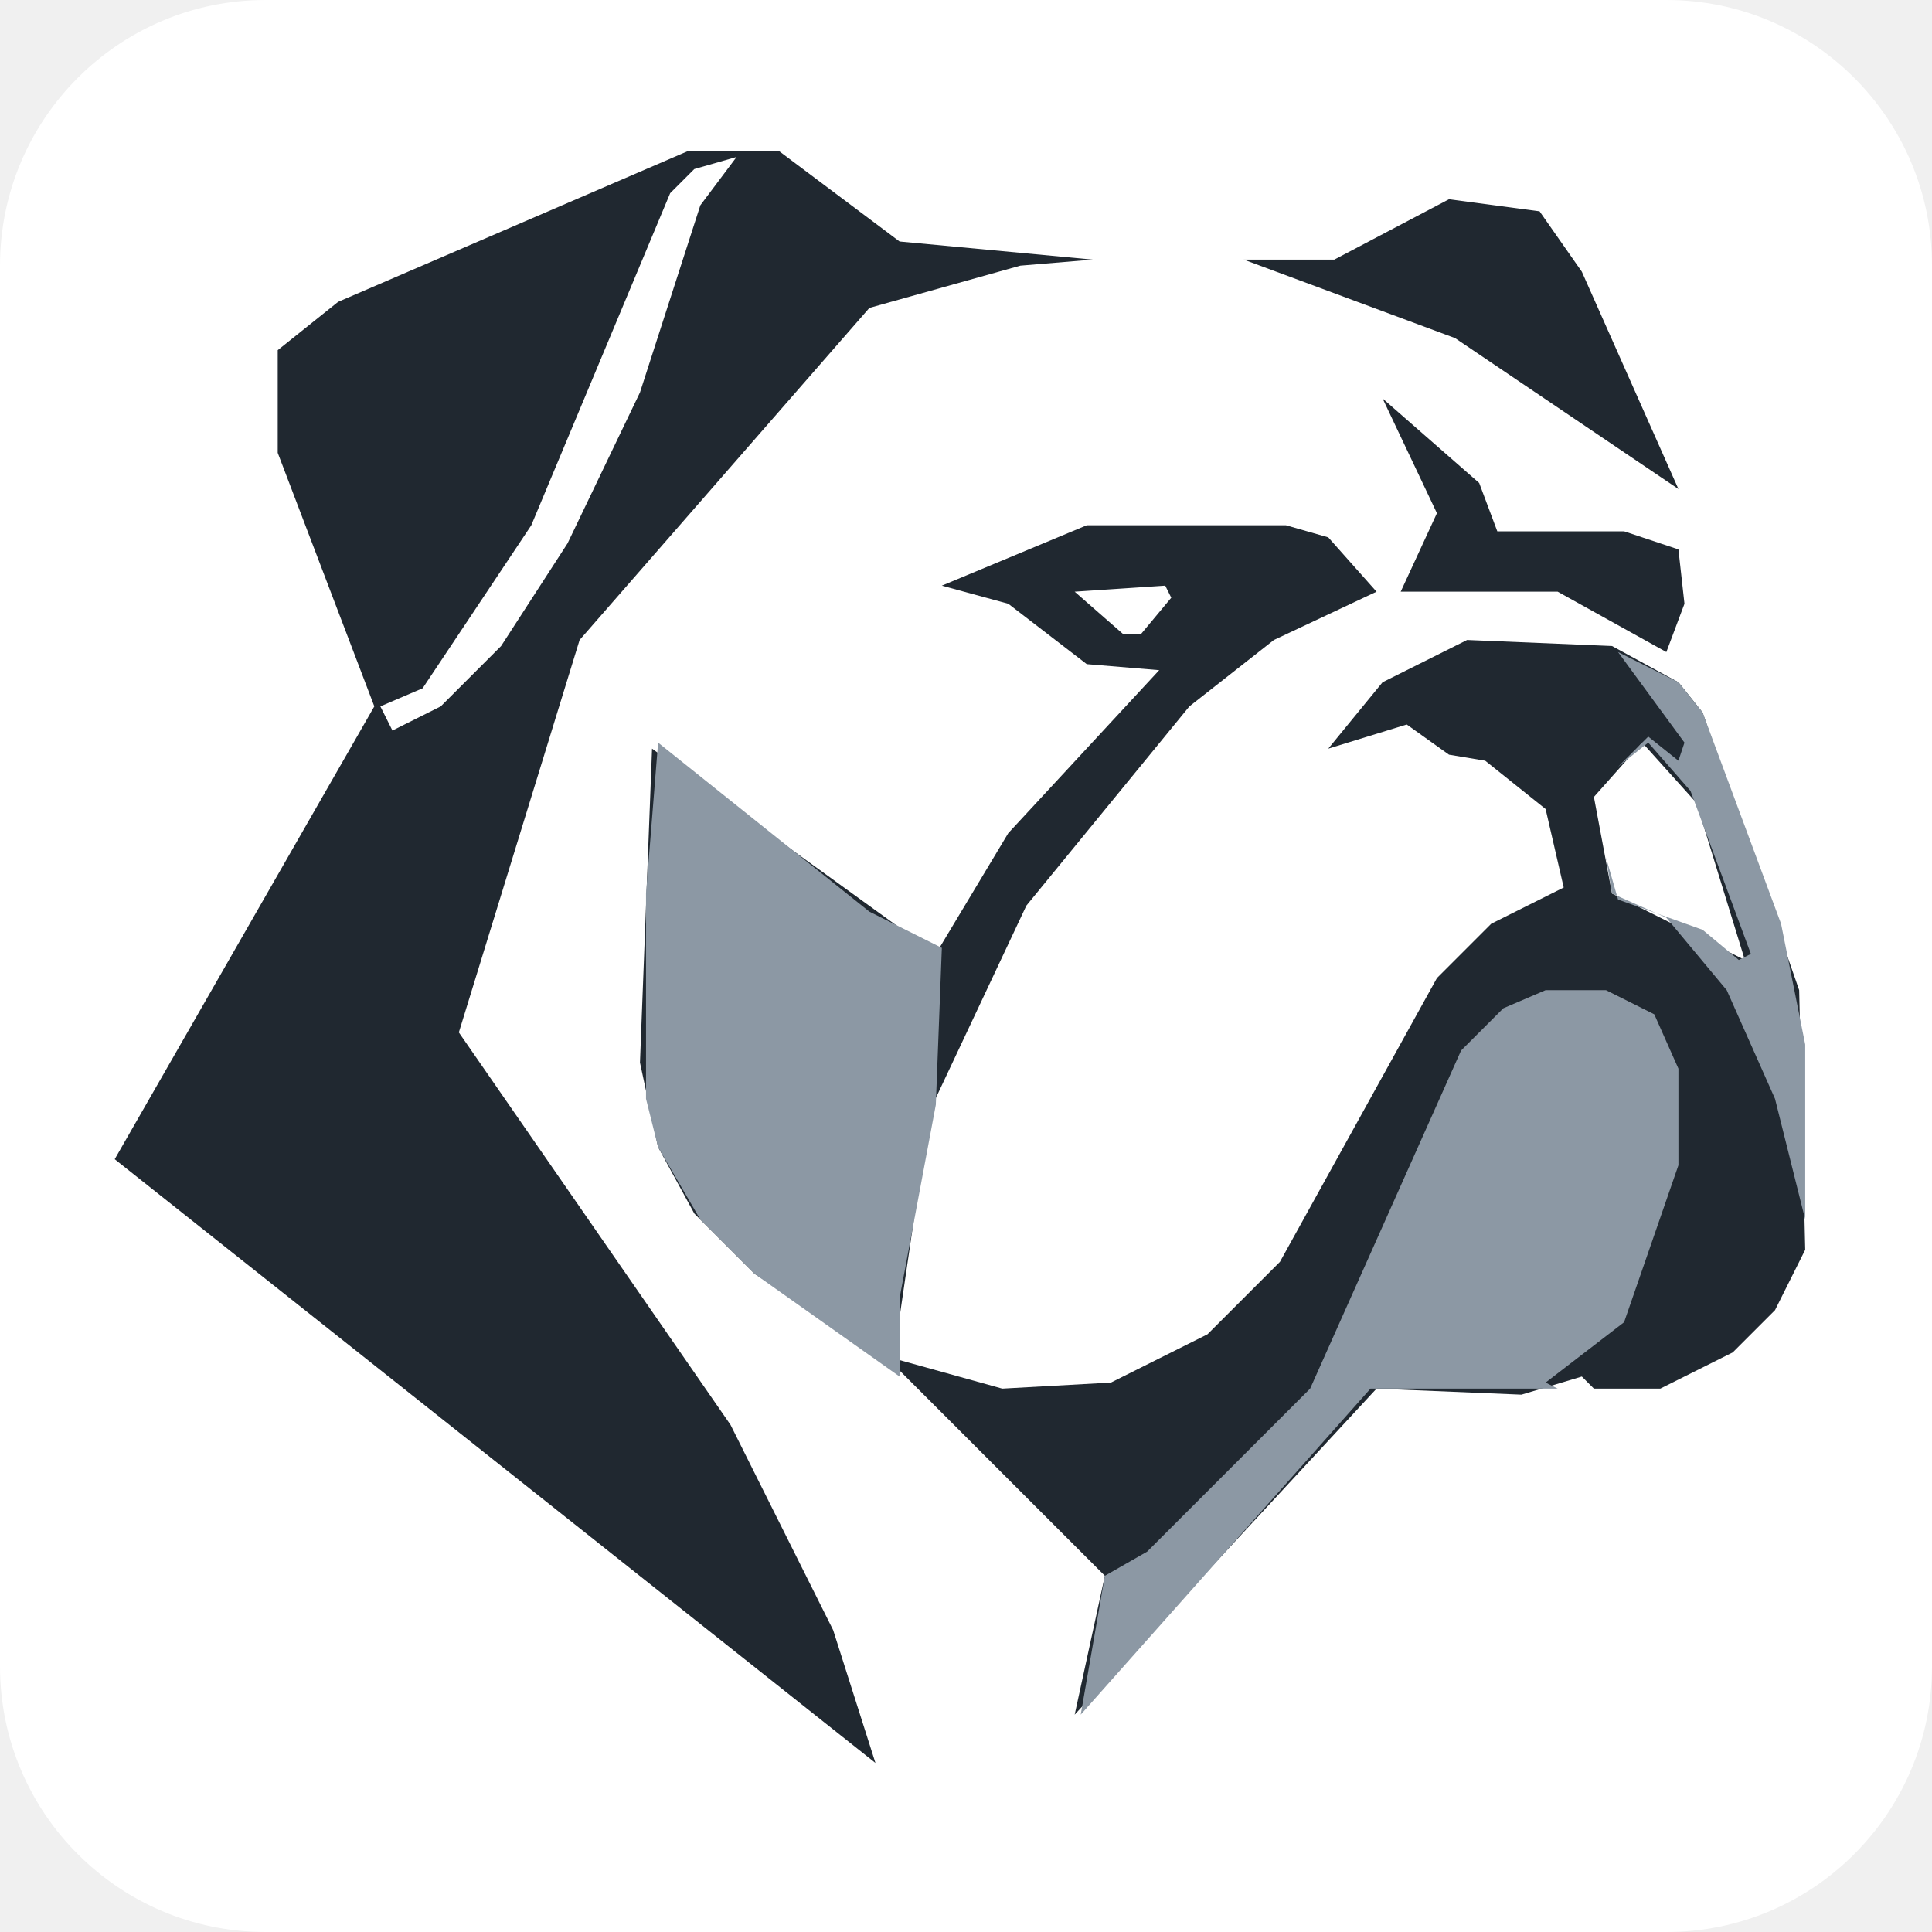
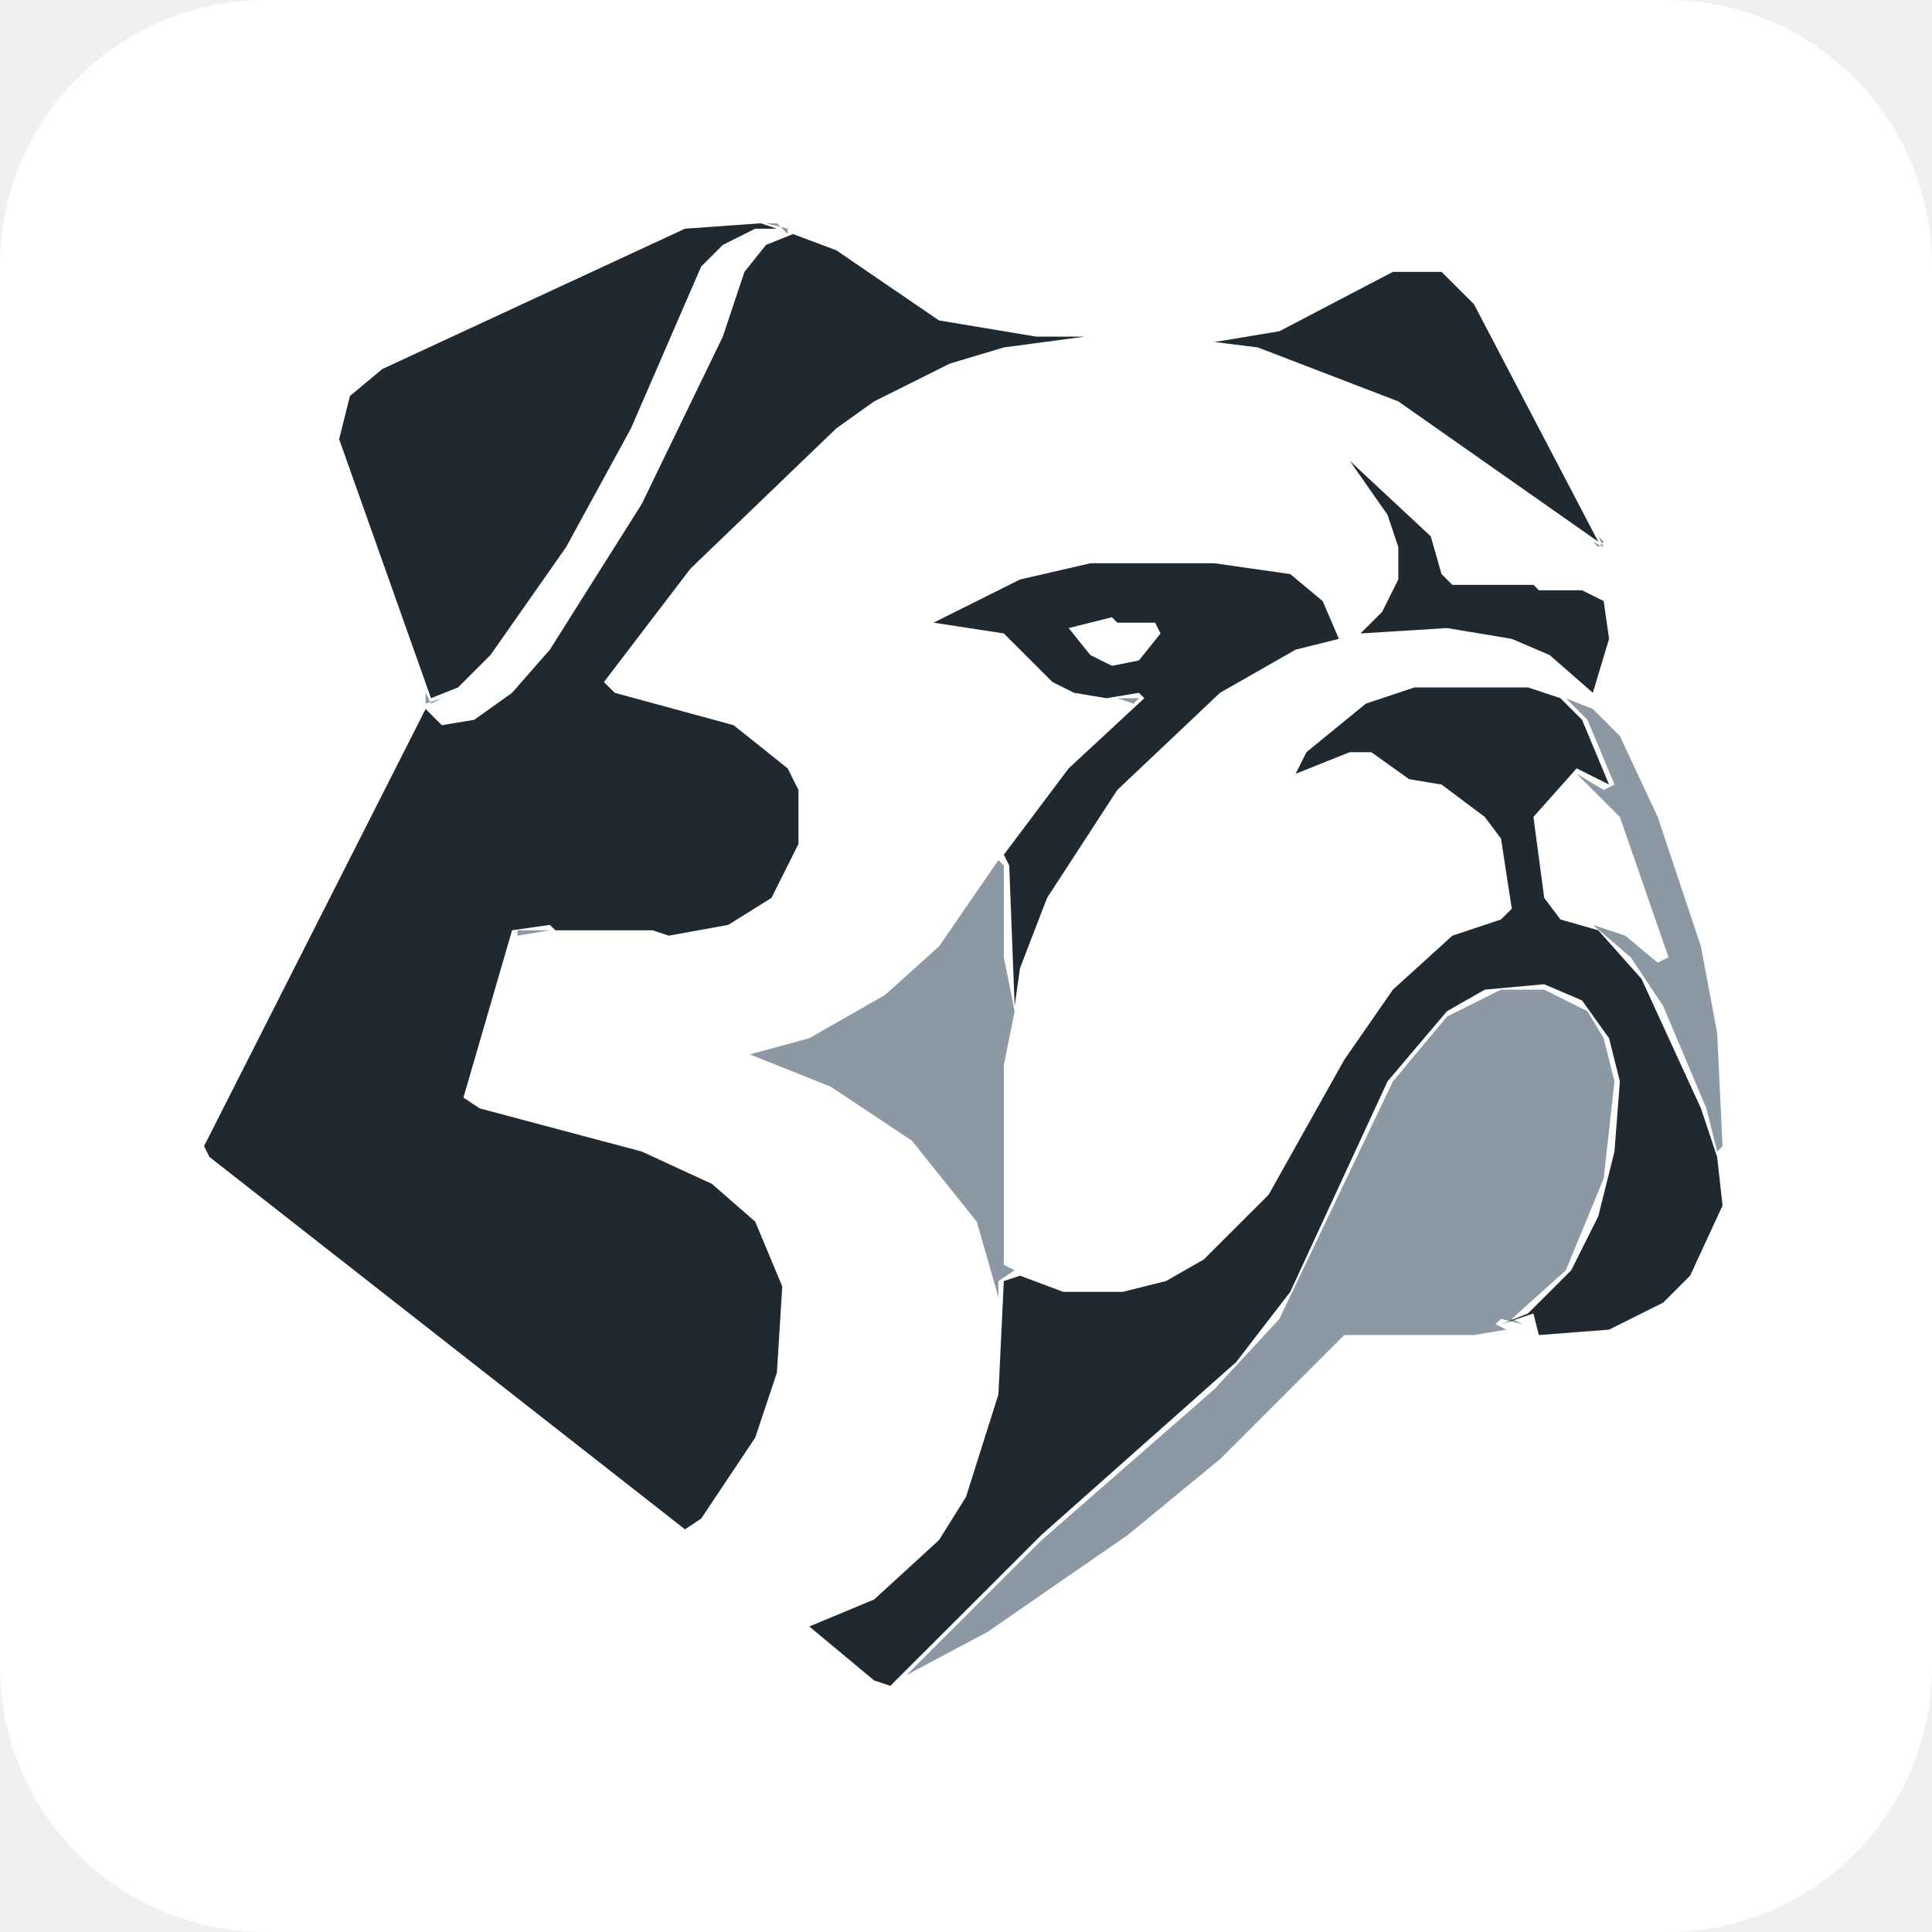
<svg xmlns="http://www.w3.org/2000/svg" viewBox="0 0 320 320" role="img" aria-labelledby="title">
  <rect width="320" height="320" rx="44" fill="#fff" />
  <g transform="translate(15 20)">
-     <path fill="#202830" fill-rule="evenodd" d="M198,67 165,67 141,77 152,80 165,90 177,91 152,118 140,138 93,104 91,156 94,170 100,181 110,191 132,205 168,241 163,264 213,210 237,211 247,208 249,210 260,210 272,204 279,197 284,187 283,144 267,98 263,93 252,87 228,86 214,93 205,104 218,100 225,105 231,106 241,114 244,127 232,133 223,142 197,189 185,201 169,209 151,210 133,205 139,164 155,130 182,97 196,86 213,78 205,69Z M257,103 266,113 274,139 252,128 249,112Z M163,78 178,77 179,79 174,85 171,85Z M214,46 223,65 217,78 243,78 261,88 264,80 263,71 254,68 233,68 230,60Z M191,23 226,36 263,61 247,25 240,15 225,13 206,23Z M99,5 41,30 31,38 31,55 47,97 4,172 130,272 123,250 106,216 61,151 81,86 129,31 154,24 166,23 134,20 114,5Z M107,6 101,14 91,45 79,70 68,87 58,97 50,101 48,97 55,94 73,67 96,12 100,8Z M107,6 110,6Z" />
-     <path fill="#8c98a4" fill-rule="evenodd" d="M259,148 251,144 241,144 234,147 227,154 202,210 175,237 168,241 163,236 168,241 164,264 212,210 243,210 241,209 254,199 263,173 263,157Z M94,103 92,128 92,162 94,170 101,182 110,191 134,208 134,195 140,163 141,137 129,131Z M253,88 264,103 263,106 258,102 253,107 258,103 265,111 275,138 273,139 267,134 253,129 251,122 252,128 261,132 271,144 279,162 284,182 284,153 280,133 267,98 263,93Z" />
+     <g transform="scale(0.895062 0.893891)">
+       <path fill="#8c98a4" fill-rule="evenodd" d="M277 165L269 161L261 161L251 166L241 178L220 222L208 235L176 263L148 291L146 290L148 291L151 288L166 280L192 262L209 248L232 225L256 225L262 224L260 223L261 222L265 223L263 222L273 213L280 196L282 178L280 170ZM79 151L85 150L79 150ZM168 137L157 153L147 162L133 170L122 173L137 179L152 189L164 204L168 218L168 215L171 213L169 212L169 175L171 165L169 155L169 138ZM273 107L277 111L282 123L280 124L275 121L283 129L292 155L290 156L284 151L278 149L285 155L291 164L299 183L301 191L302 190L301 169L298 153L290 129L283 114L278 109ZM191 110L194 107L190 107L193 108ZM62 106L62 108L65 107L63 108ZM279 77L278 78L280 79ZM278 78L279 77L280 78L279 79ZM125 19L127 19L129 21L129 20Z" />
+       <path fill="#202830" fill-rule="evenodd" d="M272 107L266 105L245 105L236 108L225 117L223 121L233 117L237 117L244 122L250 123L258 129L261 133L263 146L261 148L252 151L241 161L232 174L218 199L206 211L199 215L191 217L180 217L172 214L169 215L168 236L162 255L157 263L145 274L133 279L145 289L148 290L176 262L212 230L222 217L240 178L251 165L258 161L269 160L276 163L281 170L283 178L282 191L279 203L274 213L266 221L261 223L267 221L268 225L281 224L291 219L296 214L302 201L301 192L298 183L287 159L279 150L272 148L269 144L267 129L275 120L281 123L276 111ZM222 84L208 82L185 82L172 85L156 93L169 95L178 104L182 106L188 107L194 106L195 107L181 120L169 136L170 138L171 164L172 157L177 144L190 124L209 106L223 98L231 96L228 89ZM181 94L189 92L190 93L197 93L198 95L194 100L189 101L185 99ZM233 63L240 73L242 79L242 85L239 91L235 95L251 94L263 96L270 99L278 106L281 96L280 89L276 87L268 87L267 86L252 86L250 84L248 77ZM208 41L216 42L242 52L279 78L256 34L250 28L241 28L220 39ZM130 21L125 23L121 28L117 40L102 71L85 98L78 106L71 111L65 112L62 109L21 190L22 192L110 261L113 259L123 244L127 232L128 216L123 204L115 197L102 191L72 183L69 181L78 150L85 149L86 150L104 150L107 151L118 149L126 144L131 134L131 124L129 120L119 112L97 106L95 104L111 83L138 57L145 52L159 45L169 42L184 40L175 40L157 37L138 24ZM127 20L124 19L110 20L54 46L48 51L46 59L63 107L68 105L74 99L88 79L100 57L113 27L117 23L123 20Z" />
+     </g>
  </g>
</svg>
